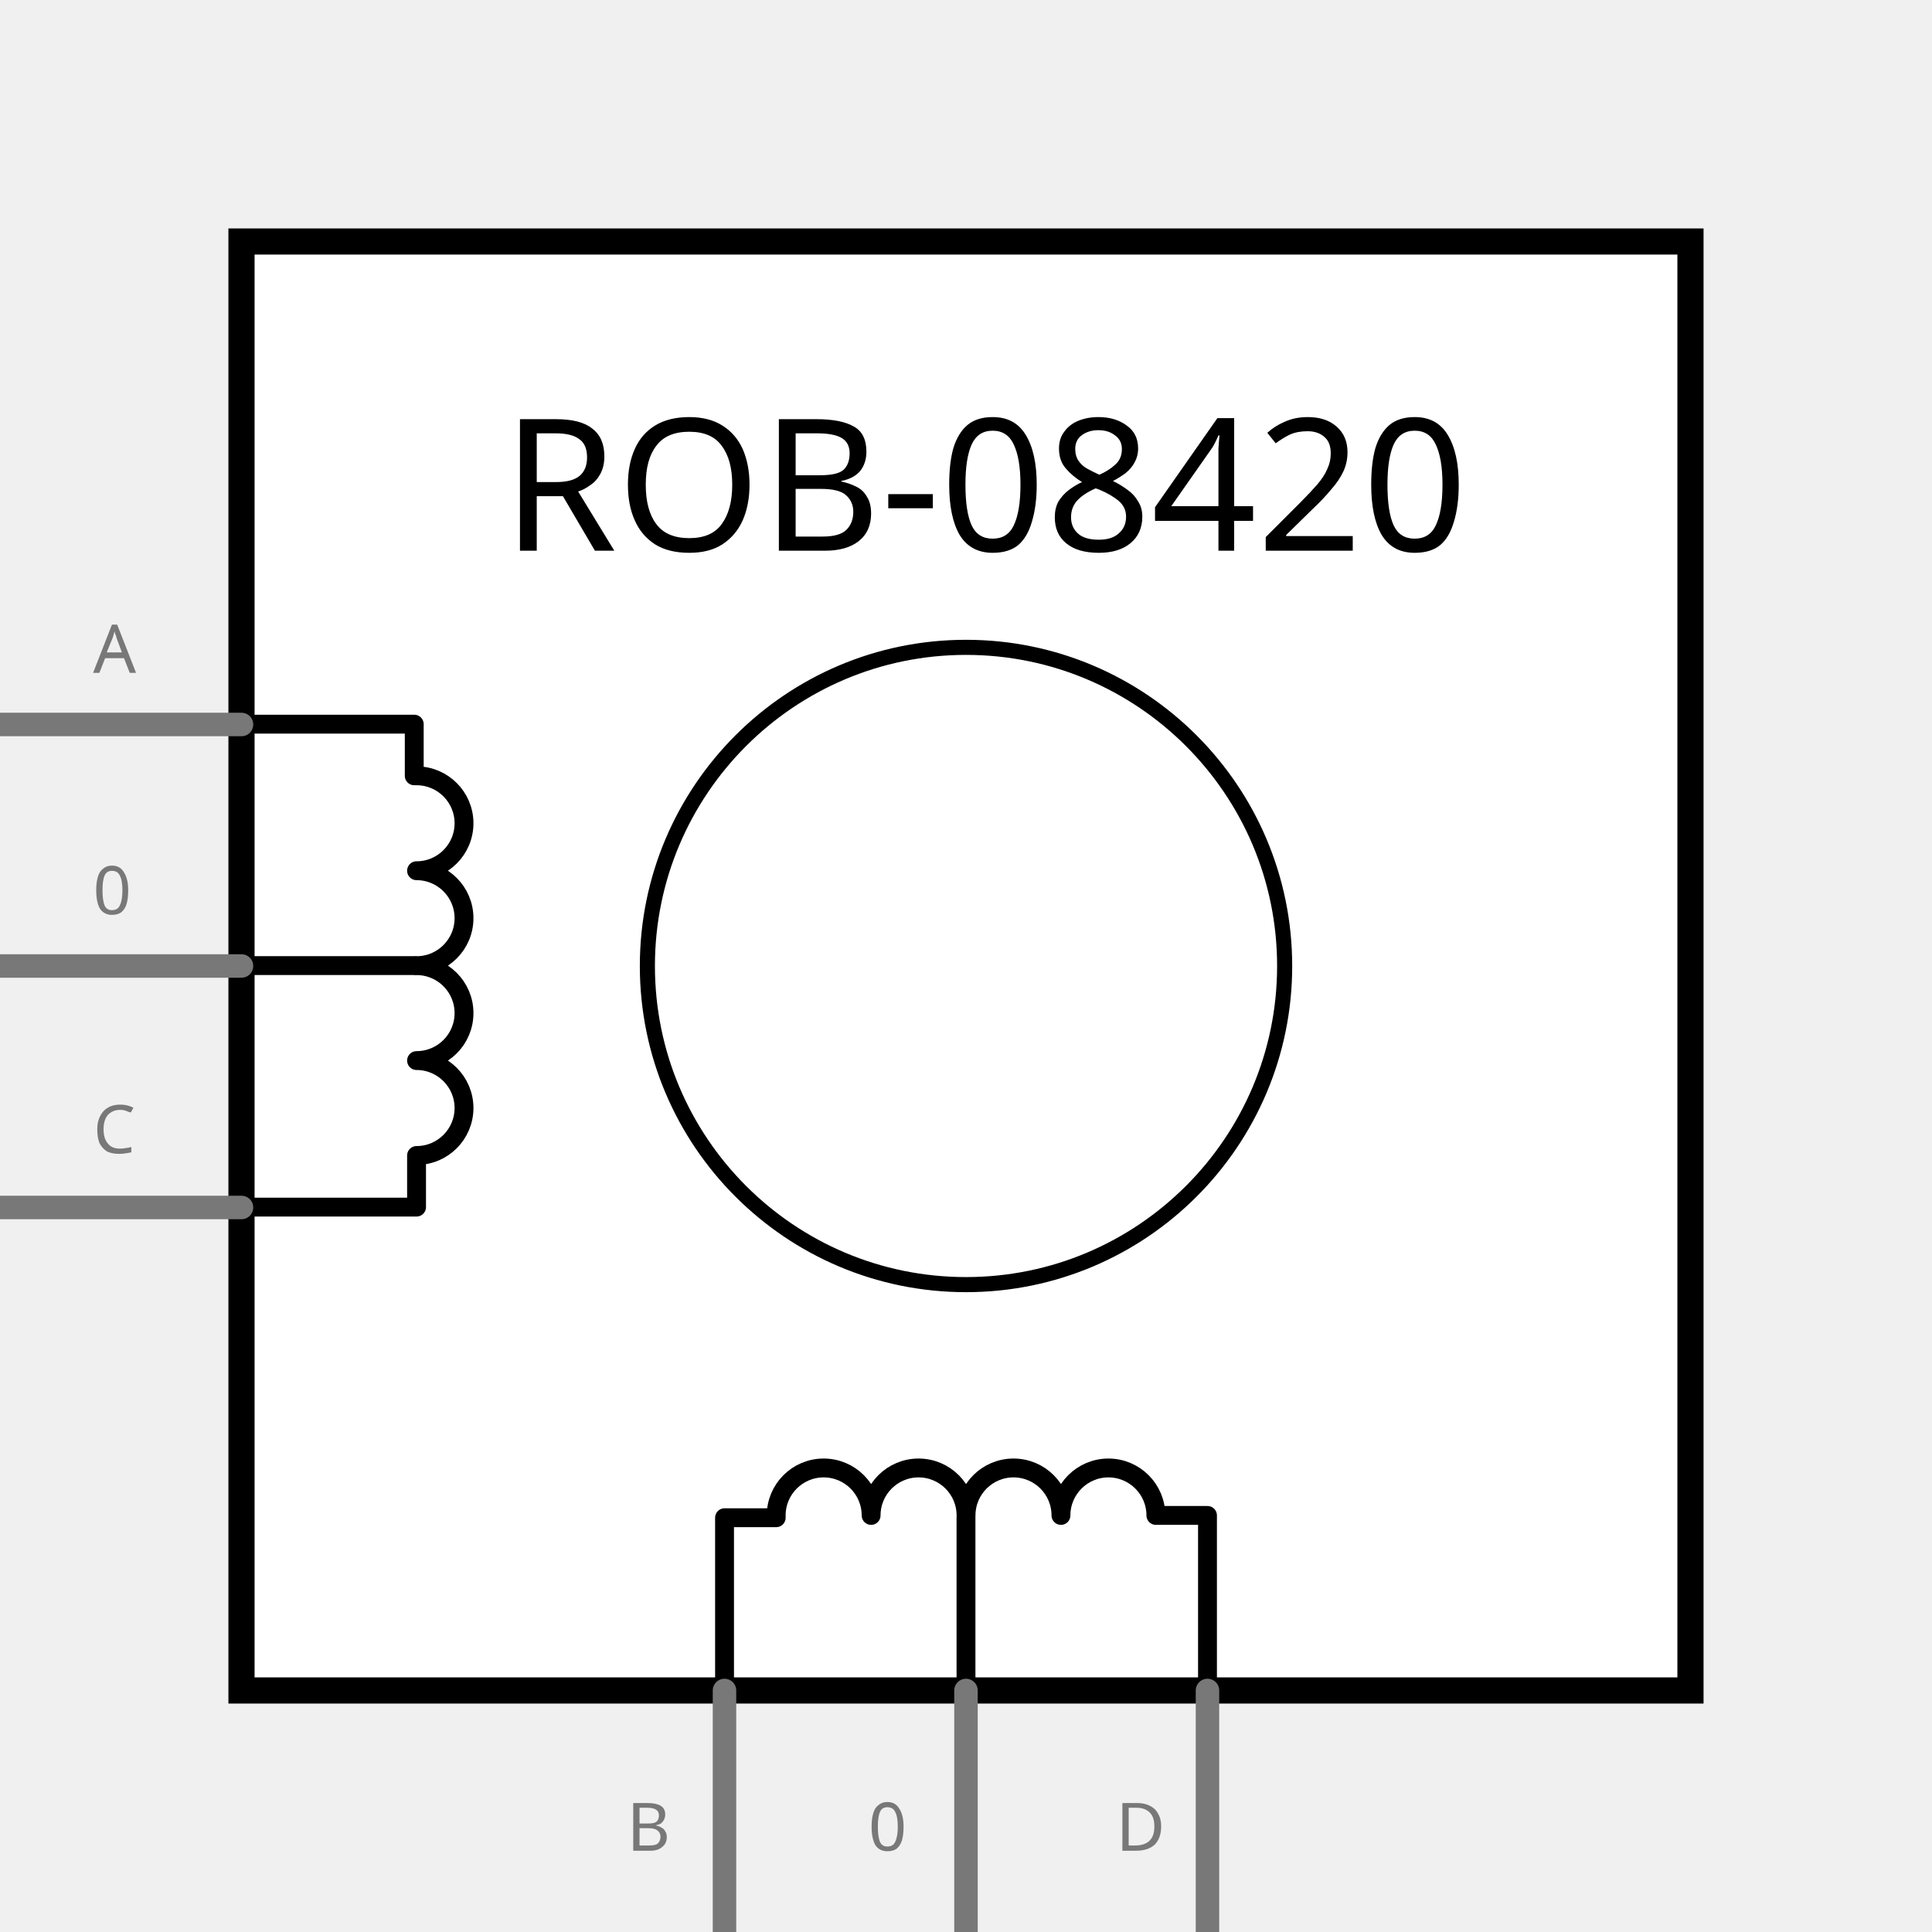
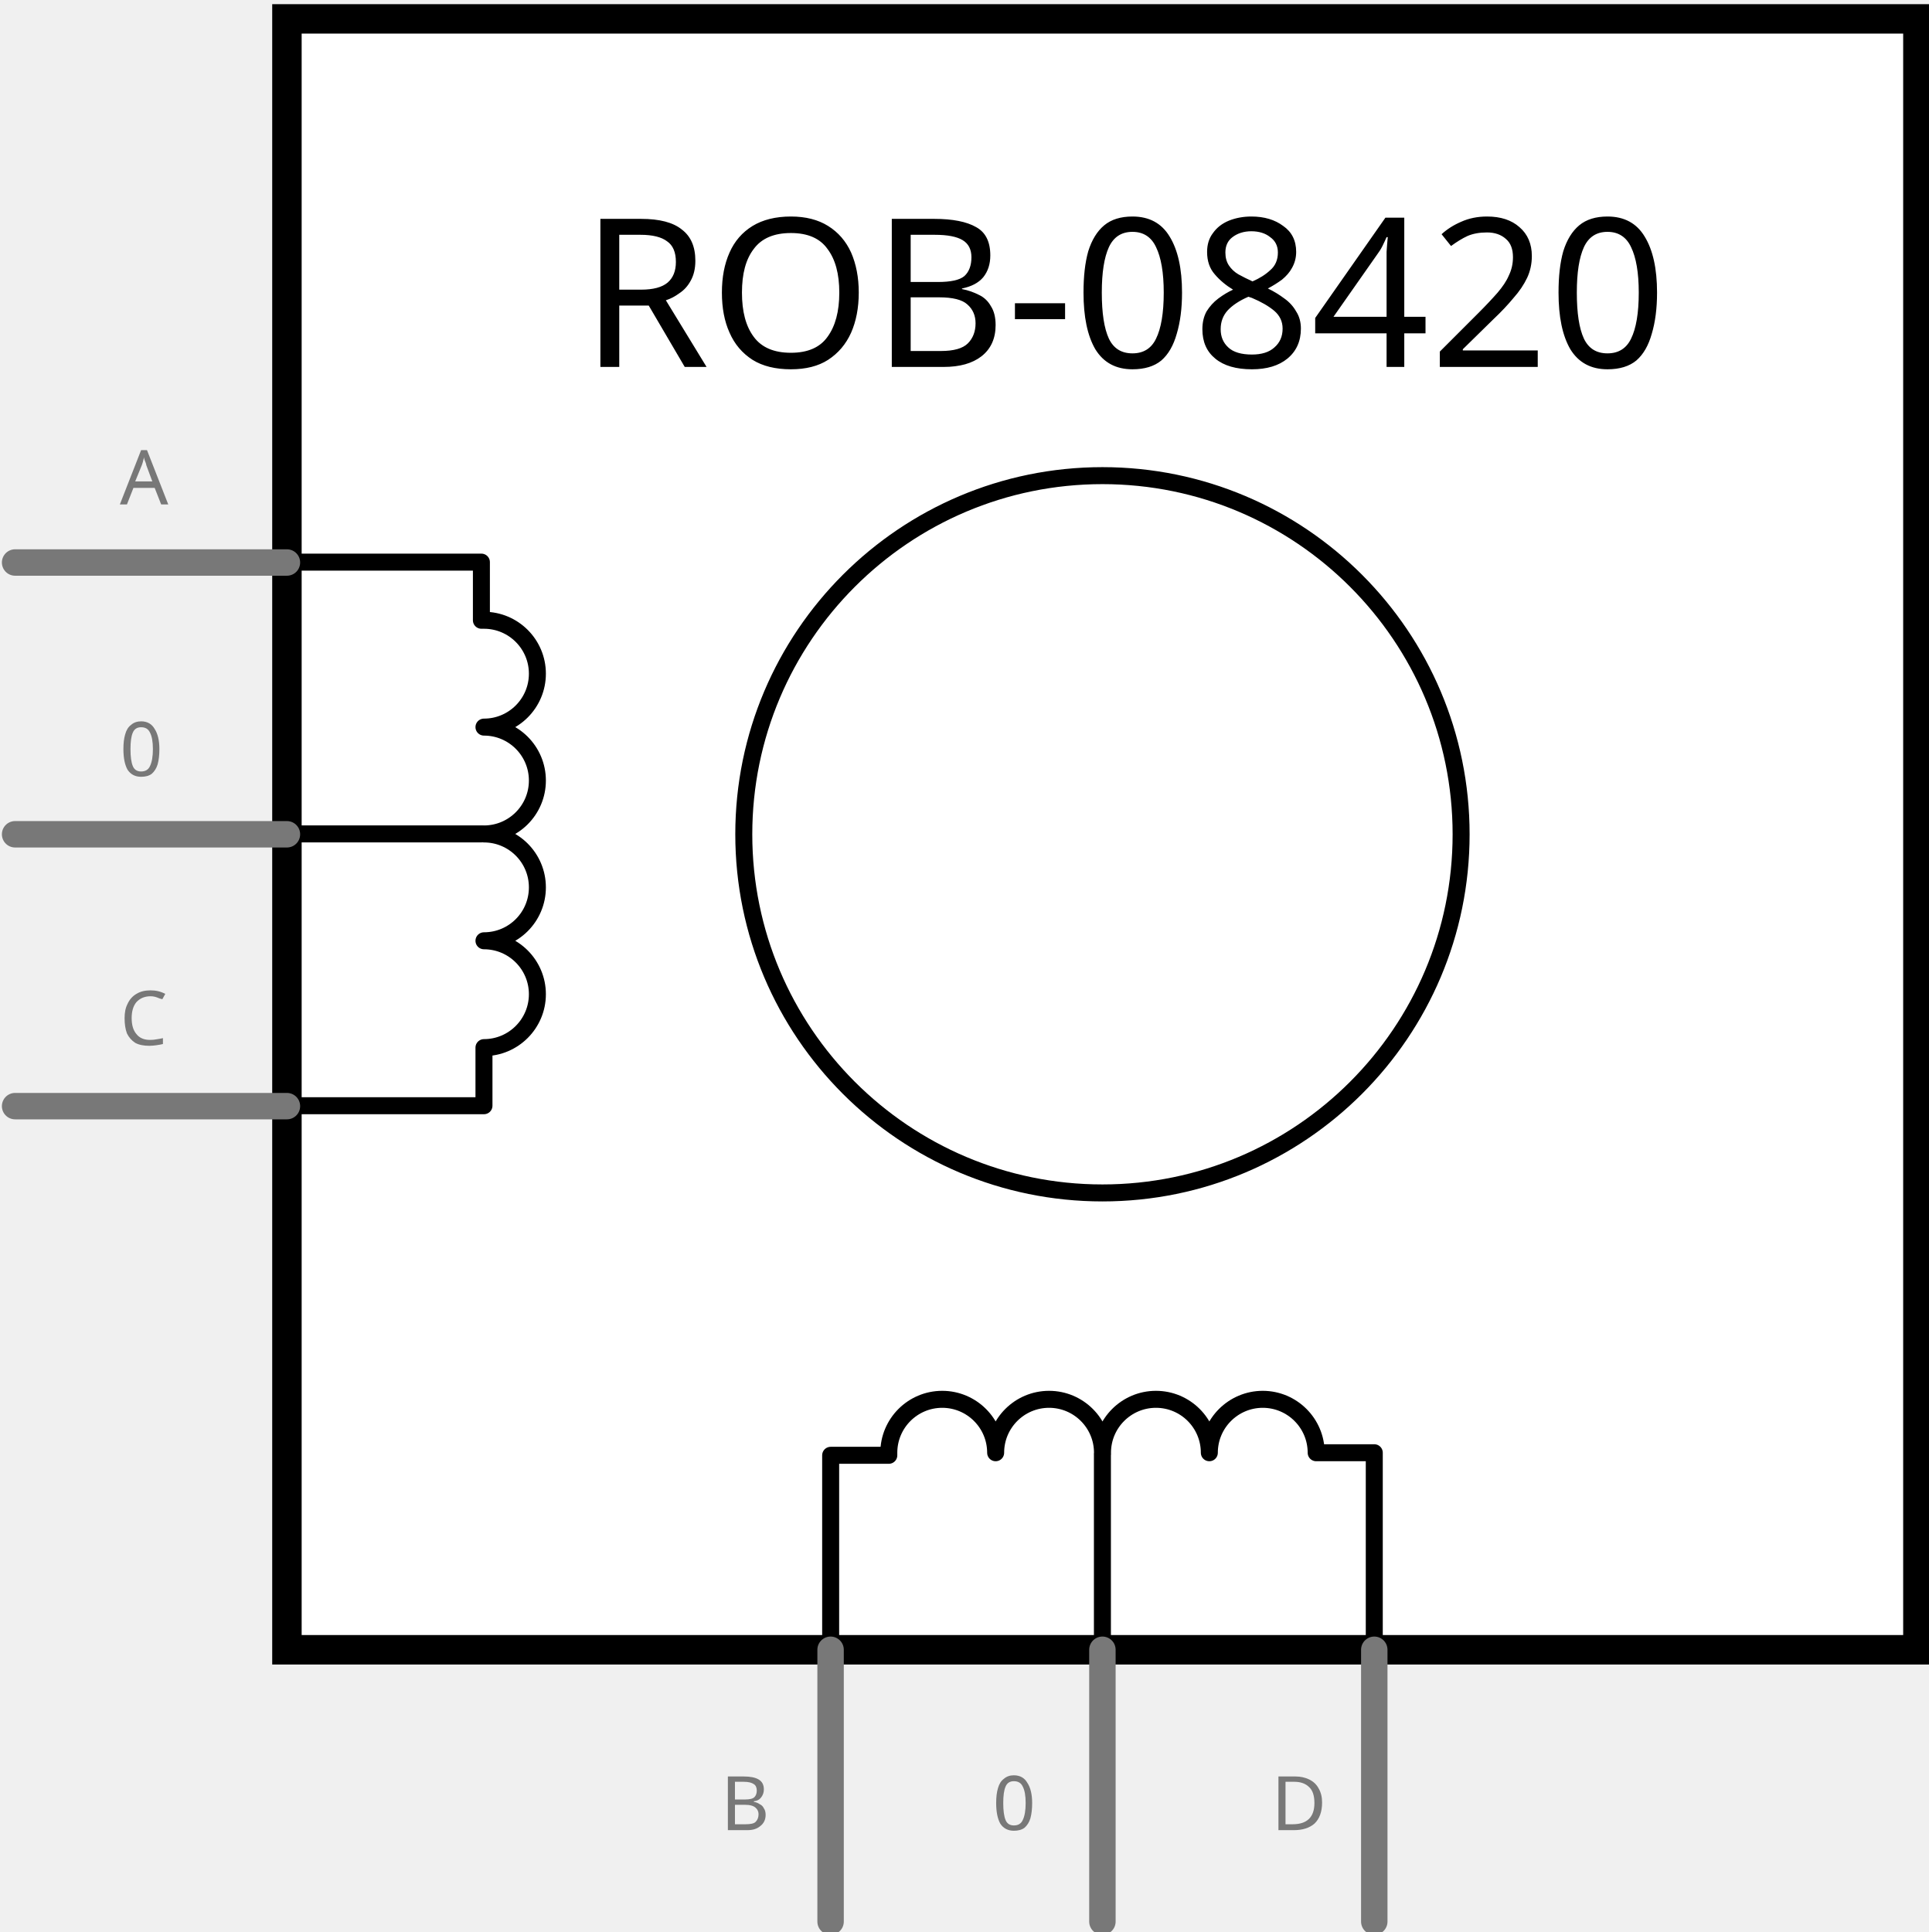
- <svg xmlns="http://www.w3.org/2000/svg" version="1.1" id="svg2" x="0px" y="0px" width="57.6px" height="57.601px" viewBox="0 0 57.6 57.601" enable-background="new 0 0 57.6 57.601" xml:space="preserve">
-   <rect id="part_symbol" x="7.2" y="7.2" fill="#FFFFFF" stroke="#000000" stroke-width="0.78" stroke-linecap="round" width="43.2" height="43.2" />
-   <text transform="matrix(1 0 0 1 2.7751 34.386)" fill="#787878" font-family="'Droid Sans'" font-size="2">C</text>
-   <defs>
- 	
- 	
- 		</defs>
-   <g id="g3256" transform="matrix(1.25,0,0,1.25,201.9491,375.78)">
-     <path id="path3892_2_" fill="none" stroke="#000000" stroke-width="0.45" stroke-linecap="round" stroke-linejoin="round" d="   M-155.799-271.833h4.175v-1.231c0.625,0,1.132-0.508,1.132-1.132s-0.507-1.132-1.132-1.132c0.625,0,1.132-0.506,1.132-1.132   c0-0.625-0.507-1.132-1.132-1.132c0.625,0,1.132-0.507,1.132-1.132s-0.507-1.132-1.132-1.132c0.625,0,1.132-0.507,1.132-1.132   c0-0.625-0.507-1.132-1.132-1.132h-0.055v-1.232h-4.12" />
-     <path id="path3892_3_" fill="none" stroke="#000000" stroke-width="0.45" stroke-linecap="round" stroke-linejoin="round" d="   M-151.679-277.593h-4.12" />
+ <svg xmlns="http://www.w3.org/2000/svg" version="1.1" id="svg2" x="0px" y="0px" width="51.083px" height="51.176px" viewBox="0 0 51.083 51.176" enable-background="new 0 0 51.083 51.176" xml:space="preserve">
+   <g id="schematic">
+     <rect id="part_symbol" x="7.6" y="0.5" fill="#FFFFFF" stroke="#000000" stroke-width="0.78" stroke-linecap="round" width="43.2" height="43.2" />
+     <text transform="matrix(1 0 0 1 3.175 27.6863)" fill="#787878" font-family="'DroidSans'" font-size="2">C</text>
+     <path id="path3892_2_" fill="none" stroke="#000000" stroke-width="0.45" stroke-linecap="round" stroke-linejoin="round" d="   M7.6,29.289h5.219V27.75c0.781,0,1.415-0.635,1.415-1.415S13.6,24.92,12.819,24.92c0.781,0,1.415-0.632,1.415-1.415   c0-0.781-0.634-1.415-1.415-1.415c0.781,0,1.415-0.634,1.415-1.415S13.6,19.26,12.819,19.26c0.781,0,1.415-0.634,1.415-1.415   S13.6,16.43,12.819,16.43h-0.068v-1.54H7.6" />
+     <path id="path3892_3_" fill="none" stroke="#000000" stroke-width="0.45" stroke-linecap="round" stroke-linejoin="round" d="   M12.75,22.089H7.6" />
+     <line id="connector2pin" fill="none" stroke="#787878" stroke-width="0.7" stroke-linecap="round" stroke-linejoin="round" x1="0.4" y1="29.3" x2="7.6" y2="29.3" />
+     <line id="connector1pin" fill="none" stroke="#787878" stroke-width="0.7" stroke-linecap="round" stroke-linejoin="round" x1="0.4" y1="22.099" x2="7.6" y2="22.099" />
+     <line id="connector0pin" fill="none" stroke="#787878" stroke-width="0.7" stroke-linecap="round" stroke-linejoin="round" x1="0.4" y1="14.9" x2="7.6" y2="14.9" />
+     <path id="path3892_1_" fill="none" stroke="#000000" stroke-width="0.45" stroke-linecap="round" stroke-linejoin="round" d="   M36.401,43.7v-5.219h-1.539c0-0.781-0.635-1.415-1.415-1.415c-0.779,0-1.415,0.634-1.415,1.415c0-0.781-0.632-1.415-1.414-1.415   c-0.781,0-1.416,0.634-1.416,1.415c0-0.781-0.634-1.415-1.415-1.415s-1.415,0.634-1.415,1.415c0-0.781-0.634-1.415-1.415-1.415   s-1.415,0.634-1.415,1.415v0.068h-1.54v5.15" />
+     <path id="path3892_4_" fill="none" stroke="#000000" stroke-width="0.45" stroke-linecap="round" stroke-linejoin="round" d="   M29.2,38.55v5.15" />
+     <line id="connector5pin" fill="none" stroke="#787878" stroke-width="0.7" stroke-linecap="round" stroke-linejoin="round" x1="36.401" y1="50.9" x2="36.401" y2="43.7" />
+     <line id="connector4pin" fill="none" stroke="#787878" stroke-width="0.7" stroke-linecap="round" stroke-linejoin="round" x1="29.2" y1="50.9" x2="29.2" y2="43.7" />
+     <rect id="connector0terminal" x="0" y="14.519" fill="none" width="1.144" height="0.719" />
+     <rect id="connector1terminal" x="0" y="21.754" fill="none" width="1.144" height="0.719" />
+     <rect id="connector2terminal" x="0" y="28.941" fill="none" width="1.144" height="0.719" />
+     <rect id="connector3terminal" x="21.623" y="50.031" fill="none" width="0.719" height="1.145" />
+     <rect id="connector4terminal" x="28.858" y="50.031" fill="none" width="0.719" height="1.145" />
+     <rect id="connector5terminal" x="36.045" y="50.031" fill="none" width="0.719" height="1.145" />
+     <text transform="matrix(1 0 0 1 3.175 13.3611)" fill="#787878" font-family="'DroidSans'" font-size="2">A</text>
+     <text transform="matrix(1 0 0 1 3.175 20.5603)" fill="#787878" font-family="'DroidSans'" font-size="2">0</text>
+     <text transform="matrix(1 0 0 1 33.675 48.4783)" fill="#787878" font-family="'DroidSans'" font-size="2">D</text>
+     <text transform="matrix(1 0 0 1 19.092 48.4783)" fill="#787878" font-family="'DroidSans'" font-size="2">B</text>
+     <text transform="matrix(1 0 0 1 26.2922 48.4783)" fill="#787878" font-family="'DroidSans'" font-size="2">0</text>
+     <text transform="matrix(1 0 0 1 15.3713 9.7195)" font-family="'DroidSans'" font-size="5.5">ROB-08420</text>
+     <path fill="none" stroke="#000000" stroke-width="0.45" d="M38.701,22.099c0,5.244-4.256,9.5-9.5,9.5c-5.244,0-9.5-4.256-9.5-9.5   c0-5.242,4.257-9.5,9.5-9.5C34.445,12.599,38.701,16.857,38.701,22.099z" />
+     <line id="connector3pin" fill="none" stroke="#787878" stroke-width="0.7" stroke-linecap="round" stroke-linejoin="round" x1="22" y1="50.9" x2="22" y2="43.7" />
  </g>
-   <line fill="none" stroke="#787878" stroke-width="0.7" stroke-linecap="round" stroke-linejoin="round" x1="0" y1="36" x2="7.2" y2="36" />
-   <line fill="none" stroke="#787878" stroke-width="0.7" stroke-linecap="round" stroke-linejoin="round" x1="0" y1="28.8" x2="7.2" y2="28.8" />
-   <line fill="none" stroke="#787878" stroke-width="0.7" stroke-linecap="round" stroke-linejoin="round" x1="0" y1="21.6" x2="7.2" y2="21.6" />
-   <g id="g3256_1_" transform="matrix(1.25,0,0,1.25,201.9491,375.78)">
-     <path id="path3892_1_" fill="none" stroke="#000000" stroke-width="0.45" stroke-linecap="round" stroke-linejoin="round" d="   M-132.759-260.304v-4.175h-1.231c0-0.625-0.508-1.132-1.132-1.132s-1.132,0.507-1.132,1.132c0-0.625-0.506-1.132-1.132-1.132   c-0.625,0-1.132,0.507-1.132,1.132c0-0.625-0.507-1.132-1.132-1.132c-0.625,0-1.132,0.507-1.132,1.132   c0-0.625-0.507-1.132-1.132-1.132c-0.625,0-1.132,0.507-1.132,1.132v0.055h-1.232v4.12" />
-     <path id="path3892_4_" fill="none" stroke="#000000" stroke-width="0.45" stroke-linecap="round" stroke-linejoin="round" d="   M-138.519-264.424v4.12" />
-   </g>
-   <line fill="none" stroke="#787878" stroke-width="0.7" stroke-linecap="round" stroke-linejoin="round" x1="36" y1="57.6" x2="36" y2="50.4" />
-   <line fill="none" stroke="#787878" stroke-width="0.7" stroke-linecap="round" stroke-linejoin="round" x1="28.8" y1="57.6" x2="28.8" y2="50.4" />
-   <text transform="matrix(1 0 0 1 2.7751 20.0608)" fill="#787878" font-family="'Droid Sans'" font-size="2">A</text>
-   <text transform="matrix(1 0 0 1 2.7751 27.2605)" fill="#787878" font-family="'Droid Sans'" font-size="2">0</text>
-   <text transform="matrix(1 0 0 1 33.2756 55.178)" fill="#787878" font-family="'Droid Sans'" font-size="2">D</text>
-   <text transform="matrix(1 0 0 1 18.6921 55.178)" fill="#787878" font-family="'Droid Sans'" font-size="2">B</text>
-   <text transform="matrix(1 0 0 1 25.8923 55.178)" fill="#787878" font-family="'Droid Sans'" font-size="2">0</text>
-   <text transform="matrix(1 0 0 1 14.9714 16.4192)" font-family="'Droid Sans'" font-size="5.5">ROB-08420</text>
-   <path fill="none" stroke="#000000" stroke-width="0.45" d="M38.301,28.8c0,5.244-4.256,9.5-9.5,9.5s-9.5-4.256-9.5-9.5  c0-5.243,4.257-9.5,9.5-9.5S38.301,23.557,38.301,28.8z" />
-   <line fill="none" stroke="#787878" stroke-width="0.7" stroke-linecap="round" stroke-linejoin="round" x1="21.6" y1="57.6" x2="21.6" y2="50.4" />
</svg>
